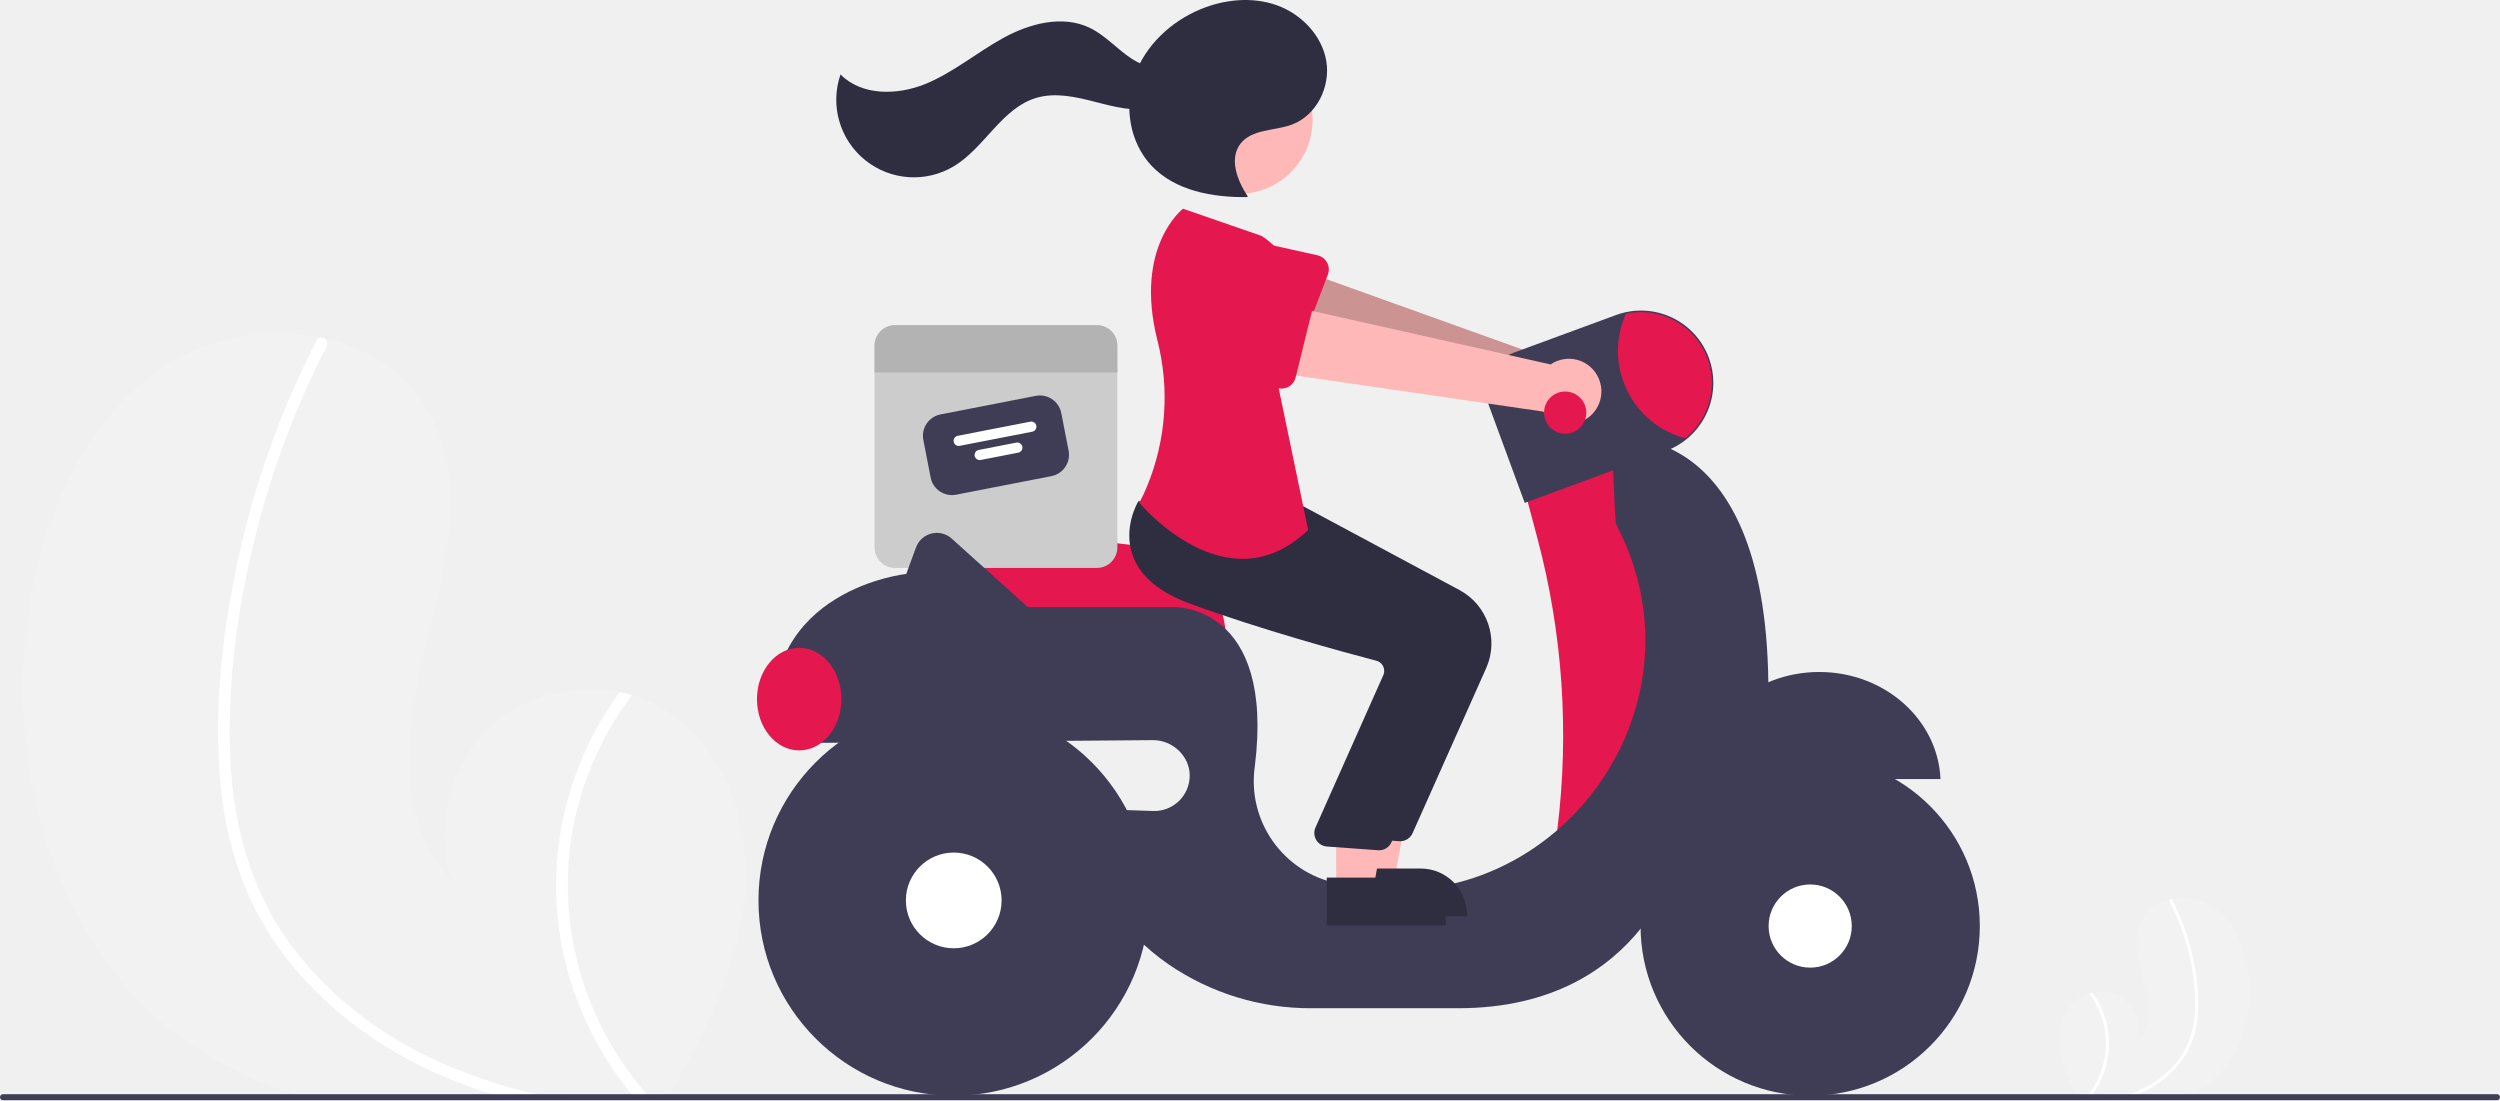
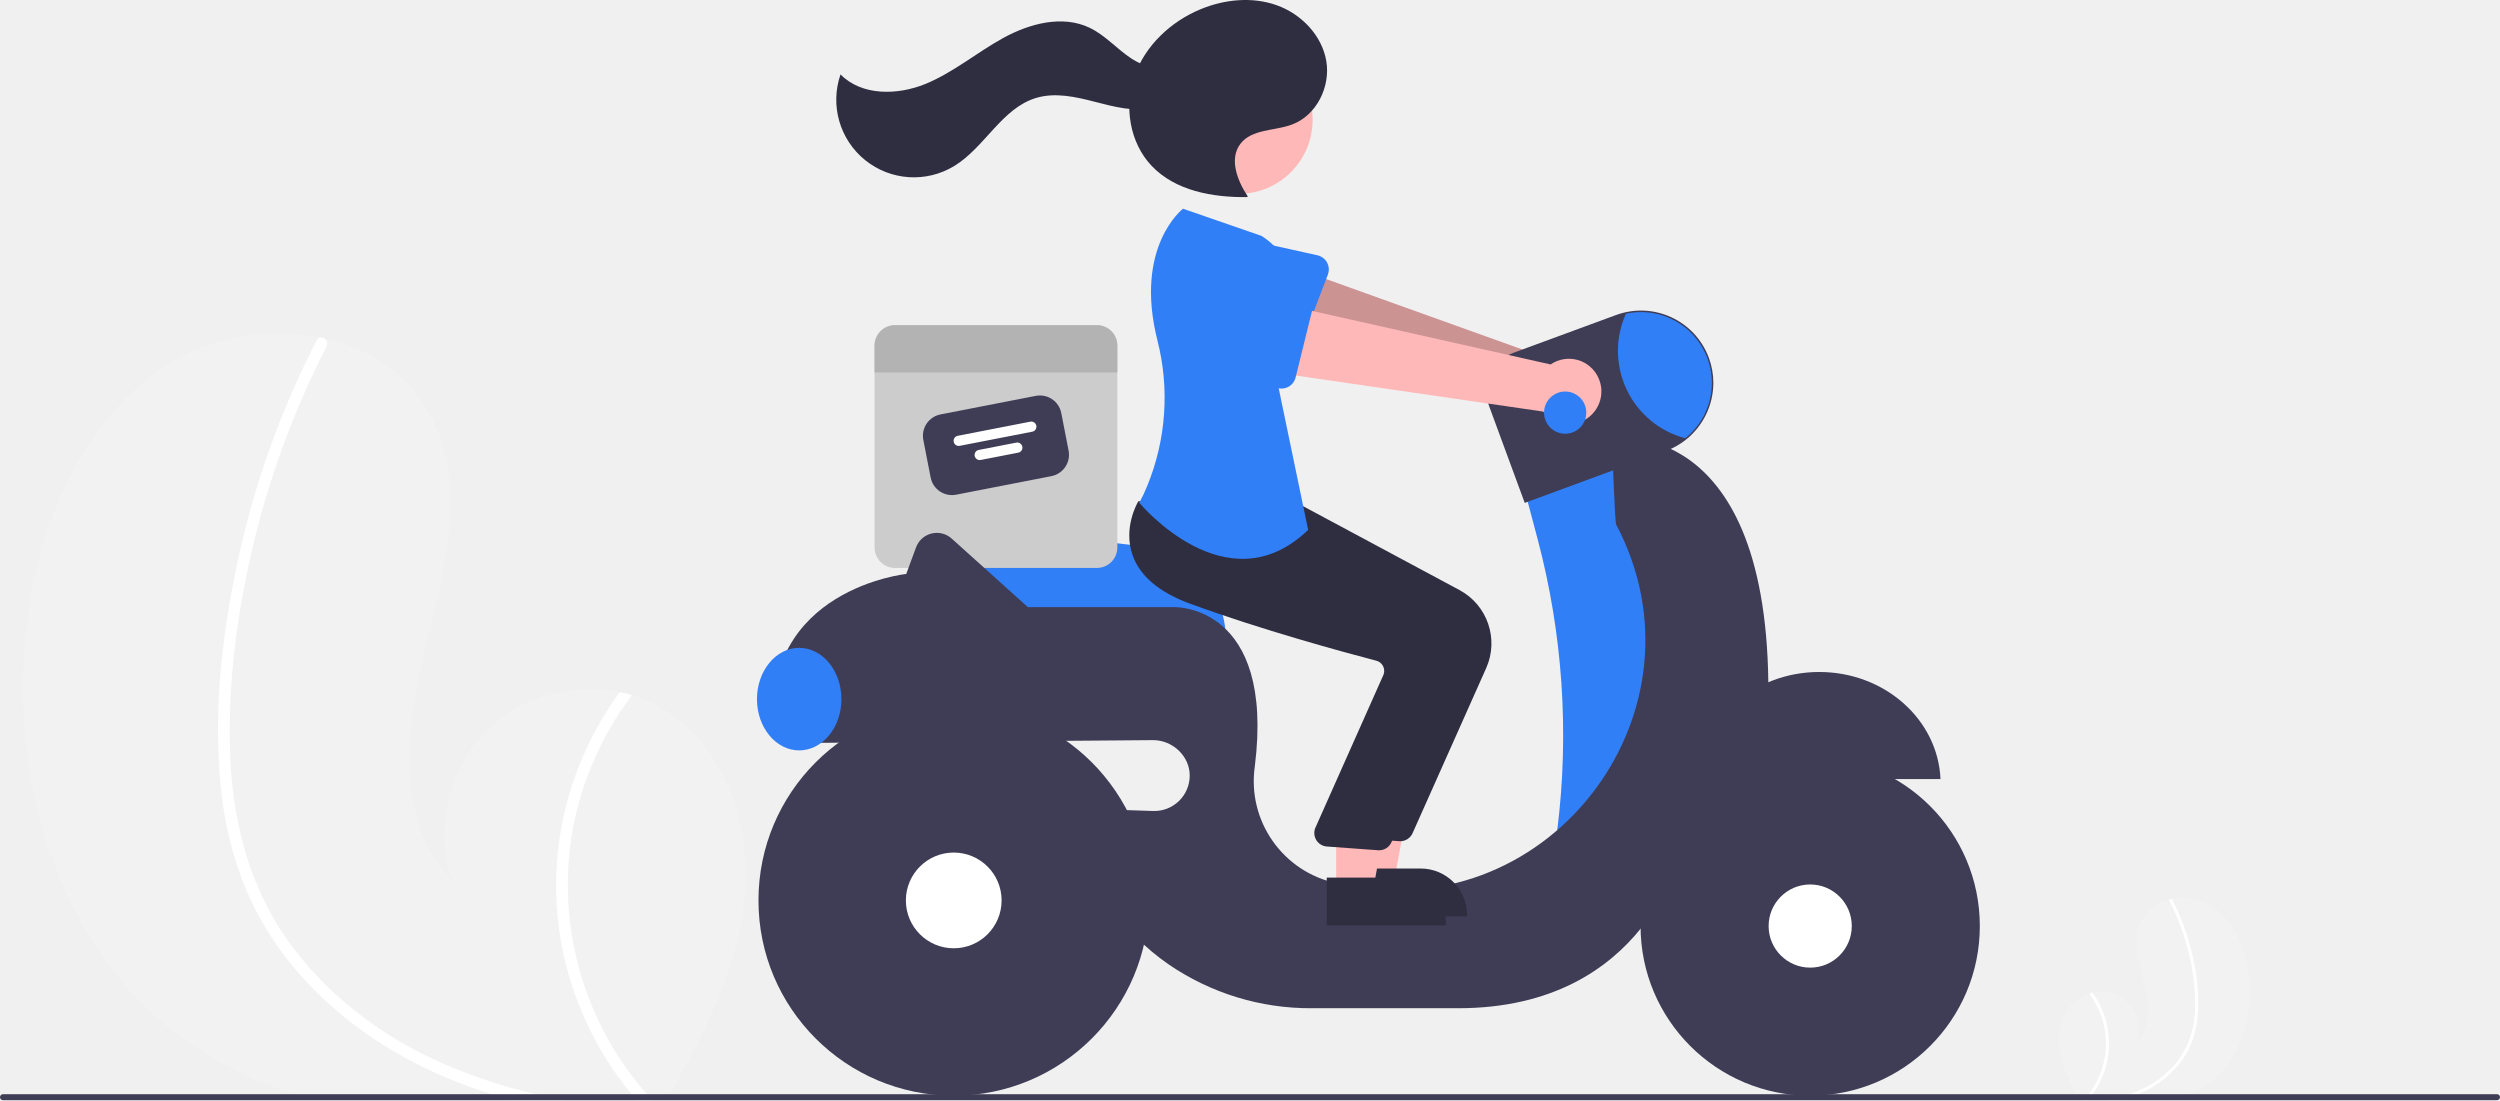
<svg xmlns="http://www.w3.org/2000/svg" data-name="Layer 1" width="829" height="364.829" viewBox="0 0 829 364.829">
  <path d="M432.13,567.974c-2.85,22.33-13.33,42.76-24.51,62.44-.37.67-.75,1.33-1.14,2H290.28c-2.35-.61-4.67-1.28-6.98-2a127.027,127.027,0,0,1-36.69-18.05c-42.75-30.8-59.2-89-51.77-141.15,4.62-32.4,18.84-65.48,46.53-82.93,14.62-9.23,33.4-12.23,50.23-8.8.44.08.88.18,1.33.27,14.48,3.26,27.38,11.36,34.72,24.41,13.2,23.45,5.34,52.5-1.15,78.6-6.47,26.1-9.98,57.34,8.8,76.59-6.2-18.25-.08-40.02,14.73-52.36,11.19-9.31,26.77-12.8,40.98-9.91,1.36.29,2.7.62,4.02,1.02a44.598,44.598,0,0,1,9.17,3.84C426.35,514.315,435.32,542.805,432.13,567.974Z" transform="translate(-185.5 -267.5855)" fill="#f2f2f2" />
  <path d="M363.23,630.414c3.22.75,6.45,1.41,9.7,2H355.36c-2.3-.62-4.59-1.28-6.86-2q-7.485-2.34-14.74-5.37c-19.4-8.14-37.27-20.36-50.79-36.62a103.371,103.371,0,0,1-16.02-26.17,118.856,118.856,0,0,1-8.2-33.49c-2.45-23.6.05-47.85,4.72-71.03a296.451,296.451,0,0,1,23.16-69.47q1.905-3.975,3.94-7.9a1.542,1.542,0,0,1,1.03-.88,1.777,1.777,0,0,1,1.33.27,2.106,2.106,0,0,1,.83,2.78,293.039,293.039,0,0,0-24.58,66.96c-5.32,22.67-8.34,46.39-7.31,69.7.98,21.78,6.67,43.2,19.58,61.01,11.79,16.26,28.07,29.08,46.08,37.81A169.131,169.131,0,0,0,363.23,630.414Z" transform="translate(-185.5 -267.5855)" fill="#fff" />
  <path d="M401.79,632.414h-5.18c-.58-.66-1.14-1.33-1.69-2a110.411,110.411,0,0,1-23.24-49.66,107.734,107.734,0,0,1,9.29-67.05,110.241,110.241,0,0,1,10.04-16.62c1.36.29,2.7.62,4.02,1.02a106.056,106.056,0,0,0-19.77,45.34A105.095,105.095,0,0,0,400,630.414C400.58,631.084,401.18,631.755,401.79,632.414Z" transform="translate(-185.5 -267.5855)" fill="#fff" />
  <path d="M868.429,615.408c.752,5.893,3.518,11.285,6.469,16.479.098.177.198.351.301.528h30.667c.62-.161,1.232-.338,1.842-.528a33.525,33.525,0,0,0,9.683-4.764c11.283-8.129,15.624-23.489,13.663-37.252-1.219-8.551-4.972-17.281-12.28-21.887a18.437,18.437,0,0,0-13.257-2.322c-.116.021-.232.048-.351.071a13.68,13.68,0,0,0-9.163,6.442c-3.484,6.189-1.409,13.856.303,20.744,1.708,6.888,2.634,15.133-2.322,20.214a12.644,12.644,0,0,0-14.703-16.434c-.359.077-.713.164-1.061.269a11.771,11.771,0,0,0-2.42,1.013C869.955,601.246,867.587,608.765,868.429,615.408Z" transform="translate(-185.5 -267.5855)" fill="#f2f2f2" />
  <path d="M886.613,631.887c-.85.198-1.702.372-2.56.528h4.637c.607-.164,1.211-.338,1.81-.528q1.976-.618,3.89-1.417a34.9,34.9,0,0,0,13.404-9.665,27.282,27.282,0,0,0,4.228-6.907,31.368,31.368,0,0,0,2.164-8.839,62.858,62.858,0,0,0-1.246-18.746,78.238,78.238,0,0,0-6.112-18.334q-.503-1.049-1.04-2.085a.407.407,0,0,0-.272-.232.469.469,0,0,0-.351.071.556.556,0,0,0-.219.734,77.338,77.338,0,0,1,6.487,17.672,68.022,68.022,0,0,1,1.929,18.395,29.351,29.351,0,0,1-5.168,16.102,32.486,32.486,0,0,1-12.161,9.979A44.637,44.637,0,0,1,886.613,631.887Z" transform="translate(-185.5 -267.5855)" fill="#fff" />
  <path d="M876.437,632.415h1.367c.153-.174.301-.351.446-.528a29.14,29.14,0,0,0,6.134-13.106,28.433,28.433,0,0,0-2.452-17.696,29.095,29.095,0,0,0-2.65-4.386c-.359.077-.713.164-1.061.269a27.99,27.99,0,0,1,5.218,11.966,27.737,27.737,0,0,1-6.529,22.953C876.756,632.064,876.598,632.24,876.437,632.415Z" transform="translate(-185.5 -267.5855)" fill="#fff" />
-   <path d="M592.01,480.094h-95.981L495.011,450.583a8.86,8.86,0,0,1,9.931-9.099l55.854,6.839h.007a31.291,31.291,0,0,1,31.206,31.27Z" transform="translate(-185.5 -267.5855)" fill="#e4174f" />
+   <path d="M592.01,480.094h-95.981L495.011,450.583a8.86,8.86,0,0,1,9.931-9.099l55.854,6.839h.007a31.291,31.291,0,0,1,31.206,31.27Z" transform="translate(-185.5 -267.5855)" fill="#317ff7" />
  <path d="M549.231,375.414H482.289a6.777,6.777,0,0,0-6.779,6.779v66.942a6.777,6.777,0,0,0,6.779,6.779h66.942a6.777,6.777,0,0,0,6.779-6.779V382.193A6.777,6.777,0,0,0,549.231,375.414Z" transform="translate(-185.5 -267.5855)" fill="#ccc" />
  <path d="M534.154,425.471l-31.606,6.155a7.211,7.211,0,0,1-8.447-5.693L491.672,413.457a7.211,7.211,0,0,1,5.693-8.447l31.606-6.155a7.211,7.211,0,0,1,8.447,5.693l2.43,12.476A7.211,7.211,0,0,1,534.154,425.471Z" transform="translate(-185.5 -267.5855)" fill="#3f3d56" />
  <path d="M527.831,410.732l-24.121,4.697a1.695,1.695,0,0,1-.648-3.327l24.121-4.697a1.695,1.695,0,0,1,.648,3.327Z" transform="translate(-185.5 -267.5855)" fill="#fff" />
  <path d="M523.143,417.688l-12.476,2.43a1.695,1.695,0,0,1-.648-3.327l12.476-2.43a1.695,1.695,0,1,1,.648,3.327Z" transform="translate(-185.5 -267.5855)" fill="#fff" />
  <path d="M556.01,382.193v8.897h-80.5v-8.897a6.777,6.777,0,0,1,6.779-6.779h66.942A6.777,6.777,0,0,1,556.01,382.193Z" transform="translate(-185.5 -267.5855)" fill="#b3b3b3" />
  <path d="M716.761,393.877a10.743,10.743,0,0,0-15.193-6.365l-92.097-33.043-4.056,23.007,91.803,25.245a10.801,10.801,0,0,0,19.543-8.845Z" transform="translate(-185.5 -267.5855)" fill="#ffb8b8" />
  <path d="M716.761,393.877a10.743,10.743,0,0,0-15.193-6.365l-92.097-33.043-4.056,23.007,91.803,25.245a10.801,10.801,0,0,0,19.543-8.845Z" transform="translate(-185.5 -267.5855)" opacity="0.2" />
-   <path d="M625.817,358.662l-8.697,22.72a4.817,4.817,0,0,1-6.861,2.476l-21.136-11.896a13.377,13.377,0,0,1,9.637-24.959l23.602,5.235a4.817,4.817,0,0,1,3.454,6.424Z" transform="translate(-185.5 -267.5855)" fill="#e4174f" />
-   <path d="M724.01,414.914l-33,15,4.333,16.311a253.735,253.735,0,0,1,6.54,96.65v0l24.128,5.039,20-51-7-58Z" transform="translate(-185.5 -267.5855)" fill="#e4174f" />
+   <path d="M625.817,358.662l-8.697,22.72a4.817,4.817,0,0,1-6.861,2.476l-21.136-11.896a13.377,13.377,0,0,1,9.637-24.959l23.602,5.235a4.817,4.817,0,0,1,3.454,6.424Z" transform="translate(-185.5 -267.5855)" fill="#317ff7" />
+   <path d="M724.01,414.914l-33,15,4.333,16.311a253.735,253.735,0,0,1,6.54,96.65v0l24.128,5.039,20-51-7-58Z" transform="translate(-185.5 -267.5855)" fill="#317ff7" />
  <path d="M788.76,490.414c-21.682,0-39.352,15.762-40.209,35.5h80.418C828.111,506.176,810.442,490.414,788.76,490.414Z" transform="translate(-185.5 -267.5855)" fill="#3f3d56" />
  <path d="M771.881,493.816c-1.128-89.098-51.872-80.902-51.872-80.902s.949,27.733,1.405,28.596c32.335,61.18-21.03,132.904-88.96,119.709q-1.921-.373-3.691-.757a34.581,34.581,0,0,1-27.163-38.763c6.692-53.736-26.591-52.785-26.591-52.785H526.343l-25.273-22.746a7.347,7.347,0,0,0-11.809,2.921l-3.251,8.825s-48,5-44,52h14.84a29.967,29.967,0,0,0,.16,4l110.751-.9c6.492-.053,12.222,5.208,12.249,11.7a11.753,11.753,0,0,1-12.144,11.796l-17.855-.595c-5.5,24.5,8,41,22.875,51.375a83.148,83.148,0,0,0,47.618,14.625h48.507c63,0,74-53,74-53C776.01,534.914,771.881,493.816,771.881,493.816Z" transform="translate(-185.5 -267.5855)" fill="#3f3d56" />
  <circle cx="600.26" cy="307.079" r="56.25" fill="#3f3d56" />
  <circle cx="600.26" cy="307.079" r="13.787" fill="#fff" />
  <circle cx="316.26" cy="298.579" r="64.75" fill="#3f3d56" />
  <circle cx="316.26" cy="298.579" r="15.87" fill="#fff" />
  <path d="M691.104,434.347,679.23,402.097a13.638,13.638,0,0,1,8.087-17.511l34.04-12.531a23.998,23.998,0,0,1,30.812,14.227,23.845,23.845,0,0,1,1.481,8.292,24.189,24.189,0,0,1-8.988,18.73,23.813,23.813,0,0,1-6.72,3.789Z" transform="translate(-185.5 -267.5855)" fill="#3f3d56" />
-   <path d="M753.15,394.574a23.549,23.549,0,0,1-8.8,18.34,29.988,29.988,0,0,1-19.7-41.3,23.505,23.505,0,0,1,28.5,22.96Z" transform="translate(-185.5 -267.5855)" fill="#e4174f" />
-   <ellipse cx="265.01" cy="231.829" rx="14" ry="17" fill="#e4174f" />
+   <path d="M753.15,394.574a23.549,23.549,0,0,1-8.8,18.34,29.988,29.988,0,0,1-19.7-41.3,23.505,23.505,0,0,1,28.5,22.96Z" transform="translate(-185.5 -267.5855)" fill="#317ff7" />
+   <ellipse cx="265.01" cy="231.829" rx="14" ry="17" fill="#317ff7" />
  <polygon points="450.071 292.005 462.331 292.005 468.164 260.208 450.069 260.209 450.071 292.005" fill="#ffb8b8" />
  <path d="M632.444,555.588l24.144-.001h.001a15.386,15.386,0,0,1,15.386,15.386v.5l-39.531.001Z" transform="translate(-185.5 -267.5855)" fill="#2f2e41" />
  <path d="M649.801,546.54q-.214,0-.43-.021l-16.967-1.235a4.5,4.5,0,0,1-3.809-6.029l22.707-51.015a3.498,3.498,0,0,0-.196-2.799,3.451,3.451,0,0,0-2.211-1.76c-10.677-2.791-38.072-10.223-61.786-18.918-10.16-3.726-16.559-9.109-19.019-16.002-3.243-9.087,1.555-17.374,1.76-17.722l.161-.272,22.315,2.028,24.191,2.058,53.013,28.428a20.086,20.086,0,0,1,8.819,25.784L653.908,543.873A4.497,4.497,0,0,1,649.801,546.54Z" transform="translate(-185.5 -267.5855)" fill="#2f2e41" />
  <circle cx="410.705" cy="39.72" r="24.561" fill="#ffb8b8" />
  <polygon points="443.071 295.005 455.331 295.005 461.164 263.208 443.069 263.209 443.071 295.005" fill="#ffb8b8" />
  <path d="M625.444,558.588l24.144-.001h.001a15.386,15.386,0,0,1,15.386,15.386v.5l-39.531.001Z" transform="translate(-185.5 -267.5855)" fill="#2f2e41" />
  <path d="M642.801,549.54q-.214,0-.43-.021l-16.967-1.235a4.5,4.5,0,0,1-3.809-6.029l22.707-51.015a3.498,3.498,0,0,0-.196-2.799,3.451,3.451,0,0,0-2.211-1.76c-10.677-2.791-38.072-10.223-61.786-18.918-10.16-3.726-16.559-9.109-19.019-16.002-3.243-9.087,1.555-17.374,1.76-17.722l.161-.272,22.315,2.028,24.191,2.058,53.013,28.428a20.086,20.086,0,0,1,8.819,25.784L646.908,546.873A4.497,4.497,0,0,1,642.801,549.54Z" transform="translate(-185.5 -267.5855)" fill="#2f2e41" />
-   <path d="M603.78,345.794l-26-9s-16.322,12.54-8.481,43.649a77.012,77.012,0,0,1-3.4,48.32,49.779,49.779,0,0,1-2.619,5.531s29,35,56,9l-10.5-50.5S625.28,359.294,603.78,345.794Z" transform="translate(-185.5 -267.5855)" fill="#e4174f" />
+   <path d="M603.78,345.794l-26-9s-16.322,12.54-8.481,43.649a77.012,77.012,0,0,1-3.4,48.32,49.779,49.779,0,0,1-2.619,5.531s29,35,56,9l-10.5-50.5S625.28,359.294,603.78,345.794Z" transform="translate(-185.5 -267.5855)" fill="#317ff7" />
  <path d="M599.255,332.702c-3.496-5.232-6.254-12.488-2.406-17.466,3.799-4.914,11.292-4.19,17.111-6.365,8.104-3.029,12.804-12.549,11.338-21.076s-8.31-15.594-16.464-18.486-17.348-1.951-25.333,1.379c-9.829,4.1-18.261,12.03-21.797,22.076s-1.646,22.108,5.689,29.83c7.864,8.278,20.206,10.485,31.623,10.351" transform="translate(-185.5 -267.5855)" fill="#2f2e41" />
  <path d="M576.408,288.069c-4.405,3.586-11.125,1.993-15.854-1.154s-8.565-7.628-13.681-10.096c-9.019-4.35-19.924-1.458-28.702,3.36s-16.559,11.475-25.831,15.256-21.104,3.968-28.125-3.172a25.732,25.732,0,0,0,37.71,30.371c10.159-6.188,15.771-19.164,27.166-22.579,6.306-1.89,13.076-.368,19.449,1.281s13.018,3.43,19.449,2.027,12.447-7.183,11.629-13.715Z" transform="translate(-185.5 -267.5855)" fill="#2f2e41" />
  <path d="M715.538,392.877a10.743,10.743,0,0,0-15.863-4.442L604.206,367.008l-1.187,23.332,94.217,13.726a10.801,10.801,0,0,0,18.302-11.189Z" transform="translate(-185.5 -267.5855)" fill="#ffb8b8" />
-   <path d="M620.945,369.151l-5.827,23.62a4.817,4.817,0,0,1-6.503,3.303l-22.443-9.198a13.377,13.377,0,0,1,6.484-25.957l24.068,2.283a4.817,4.817,0,0,1,4.22,5.949Z" transform="translate(-185.5 -267.5855)" fill="#e4174f" />
-   <circle cx="519.01" cy="136.829" r="7" fill="#e4174f" />
+   <path d="M620.945,369.151l-5.827,23.62a4.817,4.817,0,0,1-6.503,3.303l-22.443-9.198a13.377,13.377,0,0,1,6.484-25.957l24.068,2.283a4.817,4.817,0,0,1,4.22,5.949Z" transform="translate(-185.5 -267.5855)" fill="#317ff7" />
+   <circle cx="519.01" cy="136.829" r="7" fill="#317ff7" />
  <path d="M1014.5,631.414a1.003,1.003,0,0,1-1,1h-827a1,1,0,0,1,0-2h827A1.003,1.003,0,0,1,1014.5,631.414Z" transform="translate(-185.5 -267.5855)" fill="#3f3d56" />
</svg>
